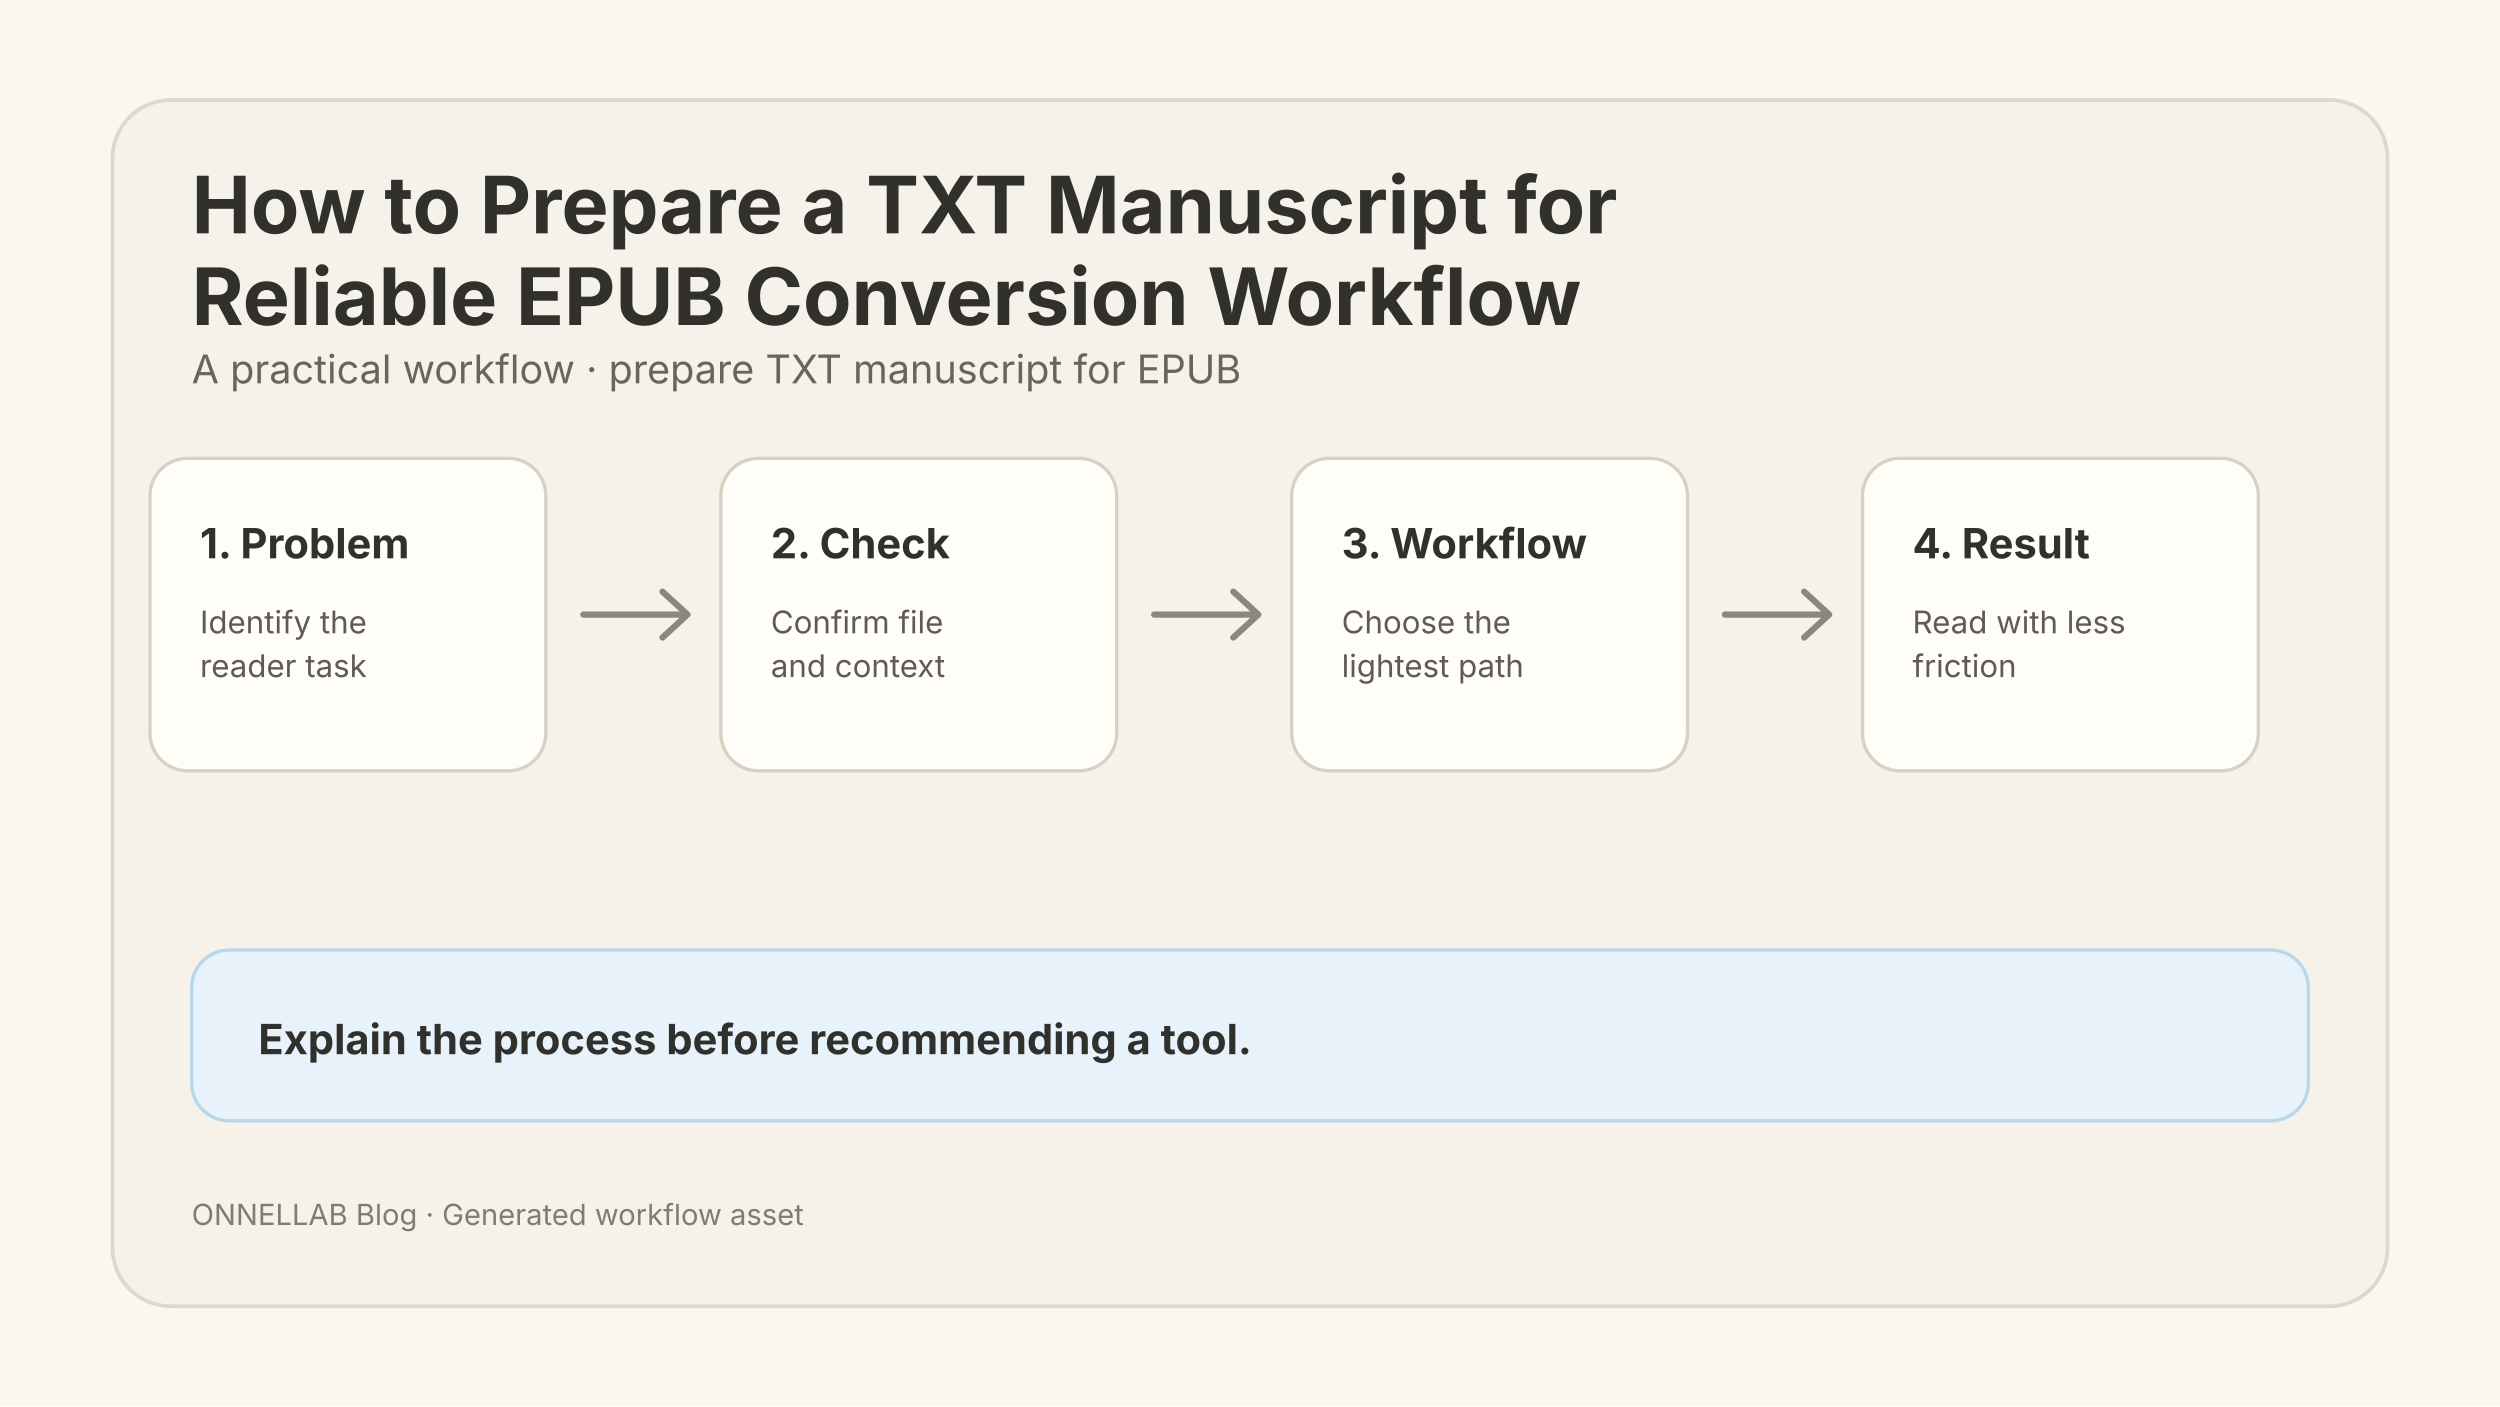
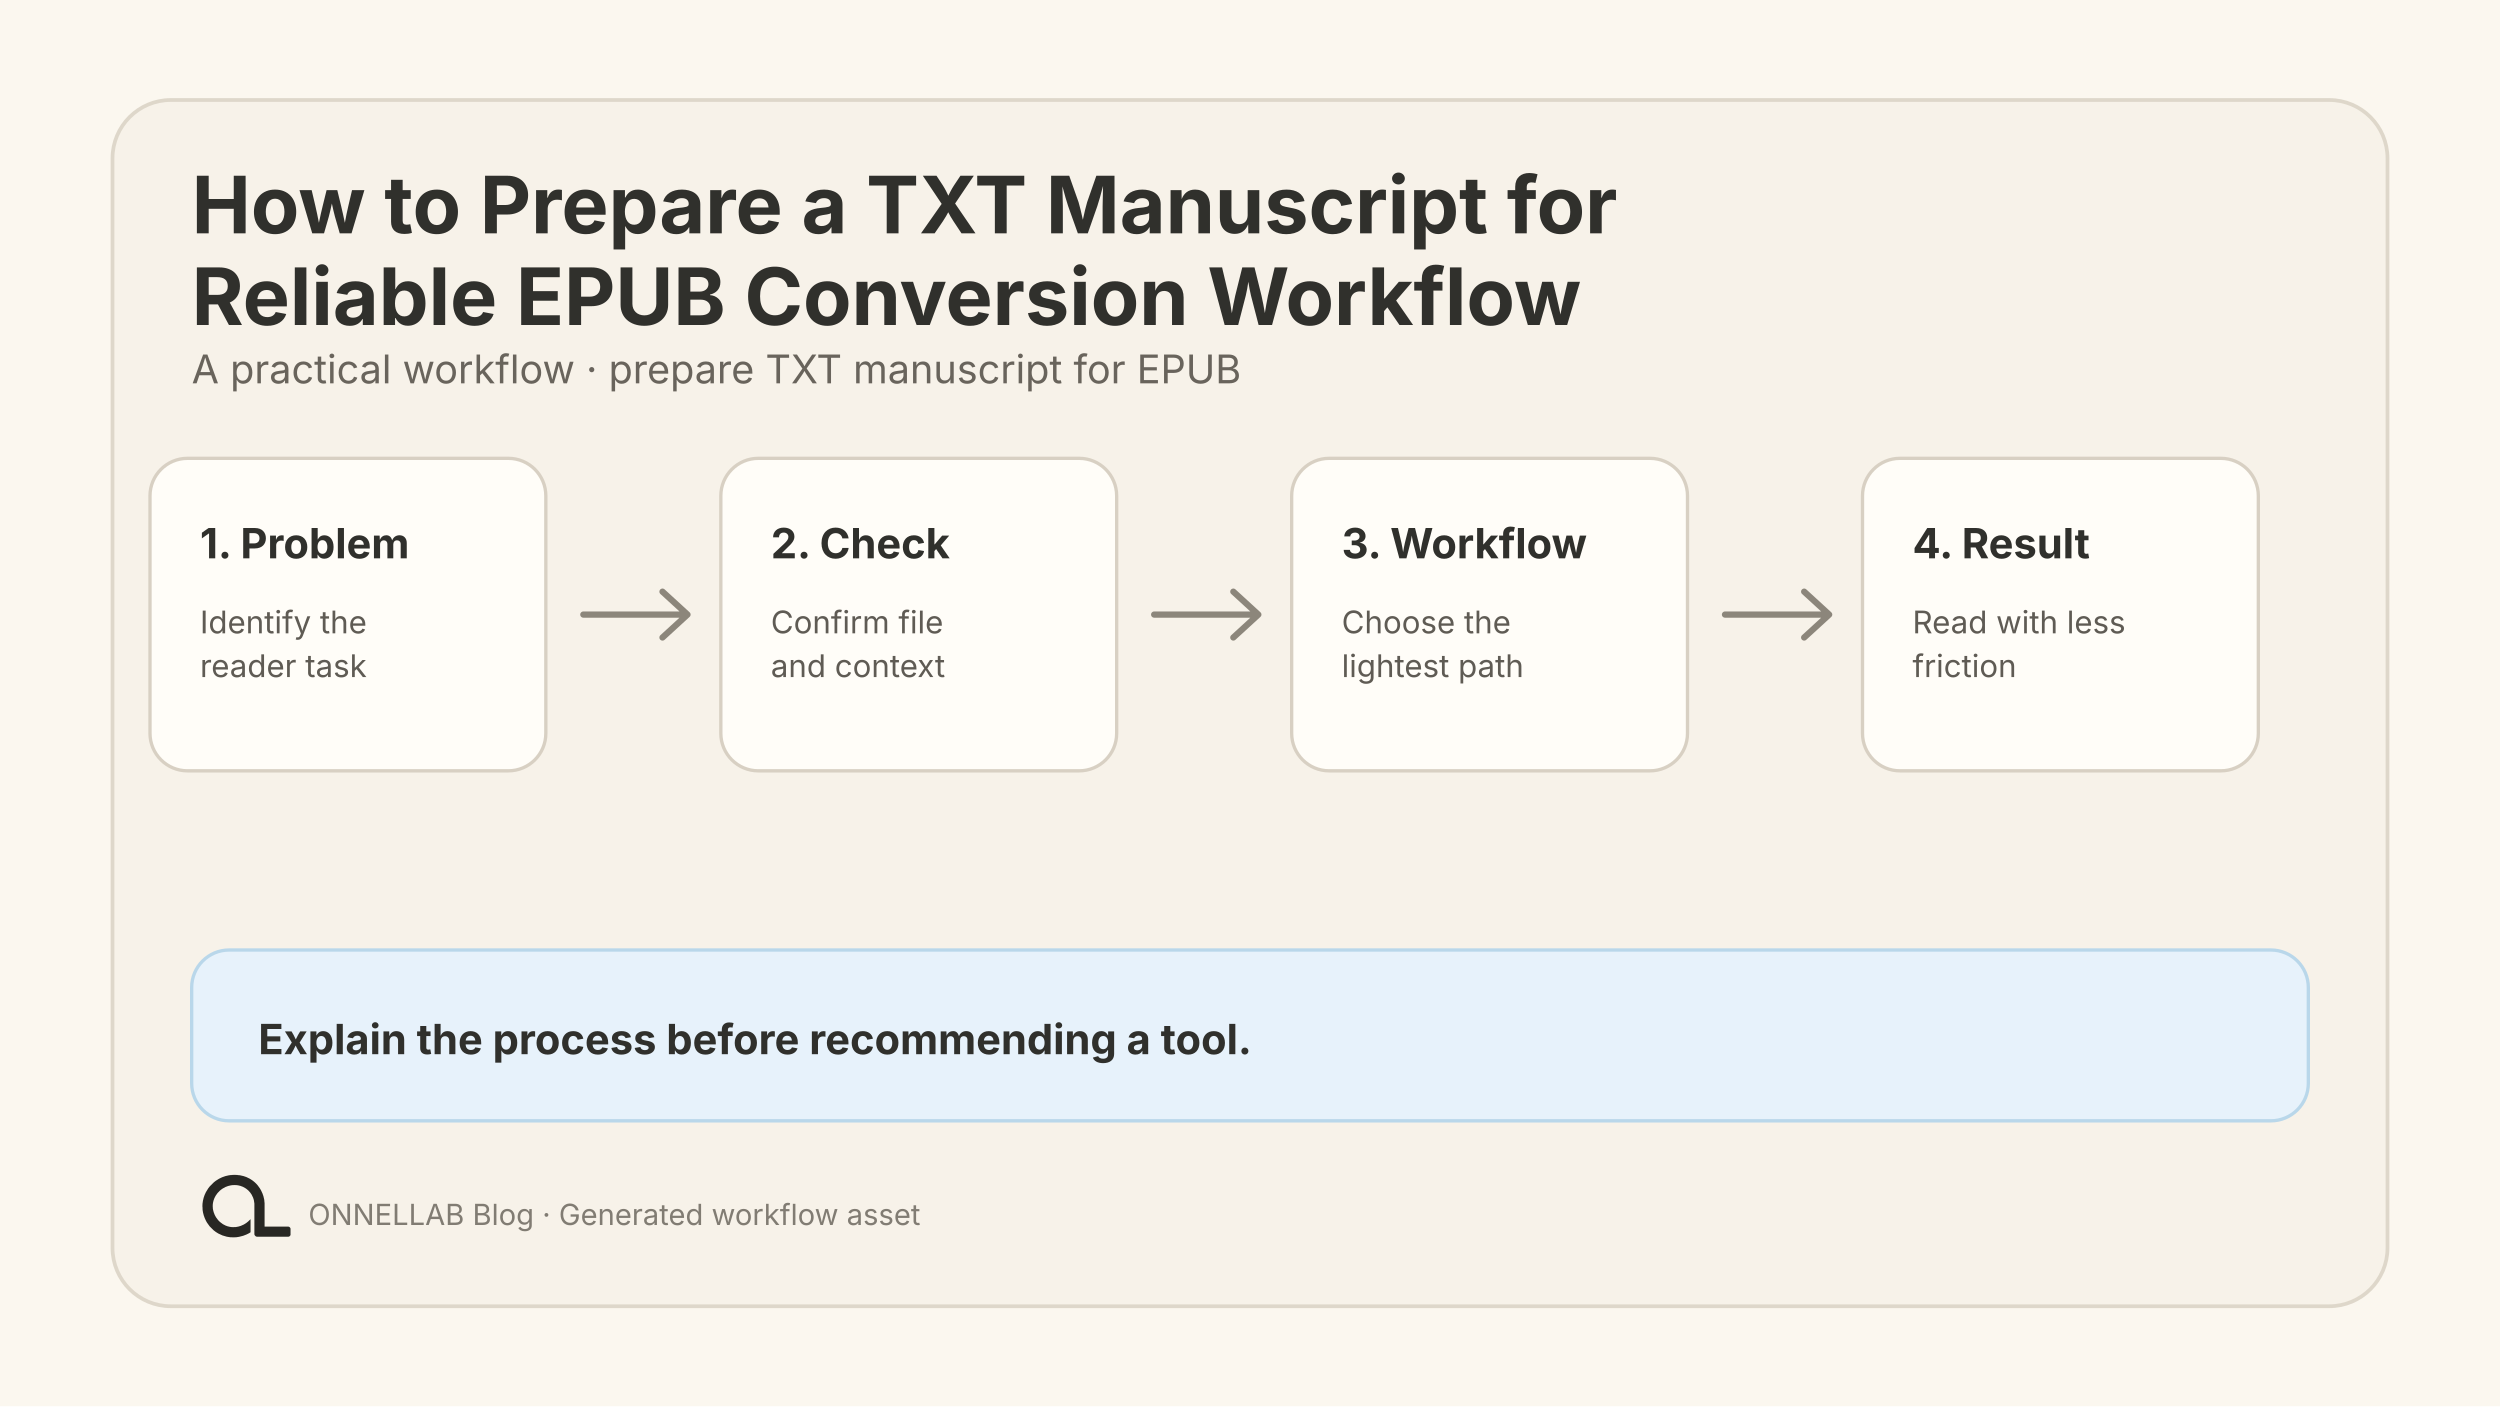
<svg xmlns="http://www.w3.org/2000/svg" width="1200" height="675" viewBox="0 0 1200 675" role="img" aria-labelledby="title desc">
  <rect width="1200" height="675" fill="#fbf7ef" />
  <rect x="54" y="48" width="1092" height="579" rx="28" fill="#f7f2e9" stroke="#ded7ca" stroke-width="1.8" />
  <text fill="#30302c" font-family="Pretendard, SUIT, Noto Sans KR, Apple SD Gothic Neo, Inter, system-ui, sans-serif" font-size="38" font-weight="680">
    <tspan x="92" y="112">How to Prepare a TXT Manuscript for</tspan>
    <tspan x="92" y="156">Reliable EPUB Conversion Workflow</tspan>
  </text>
  <text fill="#69645c" font-family="Pretendard, SUIT, Noto Sans KR, Apple SD Gothic Neo, Inter, system-ui, sans-serif" font-size="19">
    <tspan x="92" y="184">A practical workflow · prepare TXT manuscript for EPUB</tspan>
  </text>
  <g transform="translate(72 220)">
    <rect width="190" height="150" rx="18" fill="#fffdf8" stroke="#d8d0c3" stroke-width="1.6" />
    <text x="24" y="48" fill="#30302c" font-family="Pretendard, SUIT, Noto Sans KR, Apple SD Gothic Neo, Inter, system-ui, sans-serif" font-size="20" font-weight="650">1. Problem</text>
    <text fill="#5f5b54" font-family="Pretendard, SUIT, Noto Sans KR, Apple SD Gothic Neo, Inter, system-ui, sans-serif" font-size="15">
      <tspan x="24" y="84">Identify the</tspan>
      <tspan x="24" y="105">reader task</tspan>
    </text>
  </g>
  <g transform="translate(346 220)">
    <rect width="190" height="150" rx="18" fill="#fffdf8" stroke="#d8d0c3" stroke-width="1.6" />
    <text x="24" y="48" fill="#30302c" font-family="Pretendard, SUIT, Noto Sans KR, Apple SD Gothic Neo, Inter, system-ui, sans-serif" font-size="20" font-weight="650">2. Check</text>
    <text fill="#5f5b54" font-family="Pretendard, SUIT, Noto Sans KR, Apple SD Gothic Neo, Inter, system-ui, sans-serif" font-size="15">
      <tspan x="24" y="84">Confirm file</tspan>
      <tspan x="24" y="105">and context</tspan>
    </text>
  </g>
  <g transform="translate(620 220)">
    <rect width="190" height="150" rx="18" fill="#fffdf8" stroke="#d8d0c3" stroke-width="1.6" />
    <text x="24" y="48" fill="#30302c" font-family="Pretendard, SUIT, Noto Sans KR, Apple SD Gothic Neo, Inter, system-ui, sans-serif" font-size="20" font-weight="650">3. Workflow</text>
    <text fill="#5f5b54" font-family="Pretendard, SUIT, Noto Sans KR, Apple SD Gothic Neo, Inter, system-ui, sans-serif" font-size="15">
      <tspan x="24" y="84">Choose the</tspan>
      <tspan x="24" y="105">lightest path</tspan>
    </text>
  </g>
  <g transform="translate(894 220)">
    <rect width="190" height="150" rx="18" fill="#fffdf8" stroke="#d8d0c3" stroke-width="1.6" />
    <text x="24" y="48" fill="#30302c" font-family="Pretendard, SUIT, Noto Sans KR, Apple SD Gothic Neo, Inter, system-ui, sans-serif" font-size="20" font-weight="650">4. Result</text>
    <text fill="#5f5b54" font-family="Pretendard, SUIT, Noto Sans KR, Apple SD Gothic Neo, Inter, system-ui, sans-serif" font-size="15">
      <tspan x="24" y="84">Read with less</tspan>
      <tspan x="24" y="105">friction</tspan>
    </text>
  </g>
  <path d="M280 295H328m-10-11 12 11-12 11" fill="none" stroke="#8c867b" stroke-width="3" stroke-linecap="round" stroke-linejoin="round" />
  <path d="M554 295H602m-10-11 12 11-12 11" fill="none" stroke="#8c867b" stroke-width="3" stroke-linecap="round" stroke-linejoin="round" />
  <path d="M828 295H876m-10-11 12 11-12 11" fill="none" stroke="#8c867b" stroke-width="3" stroke-linecap="round" stroke-linejoin="round" />
  <rect x="92" y="456" width="1016" height="82" rx="18" fill="#e7f2fb" stroke="#b9d7ea" stroke-width="1.6" />
  <text x="124" y="506" fill="#30302c" font-family="Pretendard, SUIT, Noto Sans KR, Apple SD Gothic Neo, Inter, system-ui, sans-serif" font-size="20" font-weight="650">Explain the process before recommending a tool.</text>
-   <text x="92" y="588" fill="#817c73" font-family="Pretendard, SUIT, Noto Sans KR, Apple SD Gothic Neo, Inter, system-ui, sans-serif" font-size="14">ONNELLAB Blog · Generated workflow asset</text>
+   <svg x="85" y="548" width="64" height="64" viewBox="0 0 1254 1254">
+     <path fill="#282723" d="M 271 475 L 259 501 L 250 527 L 243 556 L 239 584 L 238 611 L 239 612 L 240 642 L 244 667 L 251 694 L 260 719 L 272 745 L 281 761 L 306 796 L 343 833 L 364 849 L 388 864 L 427 882 L 468 894 L 500 899 L 541 900 L 542 899 L 556 899 L 583 895 L 622 885 L 653 873 L 677 861 L 691 852 L 691 729 L 668 751 L 649 766 L 628 779 L 599 792 L 575 799 L 552 803 L 520 804 L 519 803 L 509 803 L 496 801 L 475 796 L 456 789 L 431 776 L 403 755 L 386 738 L 366 711 L 354 689 L 344 663 L 338 639 L 336 625 L 336 612 L 335 611 L 336 587 L 339 569 L 343 553 L 351 531 L 363 508 L 380 484 L 400 463 L 413 452 L 430 440 L 456 426 L 480 417 L 505 411 L 519 409 L 531 409 L 532 408 L 549 408 L 550 409 L 561 409 L 575 411 L 596 416 L 620 425 L 648 441 L 669 458 L 688 479 L 701 498 L 715 527 L 722 549 L 727 582 L 727 872 L 730 880 L 738 889 L 746 893 L 751 894 L 1048 894 L 1058 890 L 1065 882 L 1067 877 L 1067 817 L 1062 807 L 1054 801 L 1047 799 L 824 799 L 823 798 L 823 574 L 822 573 L 820 547 L 812 513 L 803 487 L 790 459 L 779 440 L 759 412 L 744 395 L 727 379 L 708 364 L 683 348 L 652 333 L 626 324 L 591 316 L 568 314 L 567 313 L 552 313 L 551 312 L 550 313 L 549 312 L 514 313 L 513 314 L 504 314 L 484 317 L 454 324 L 423 335 L 394 349 L 364 368 L 346 382 L 307 421 L 293 439 Z" />
+   </svg>
+   <text x="148" y="588" fill="#817c73" font-family="Pretendard, SUIT, Noto Sans KR, Apple SD Gothic Neo, Inter, system-ui, sans-serif" font-size="14">ONNELLAB Blog · Generated workflow asset</text>
</svg>
